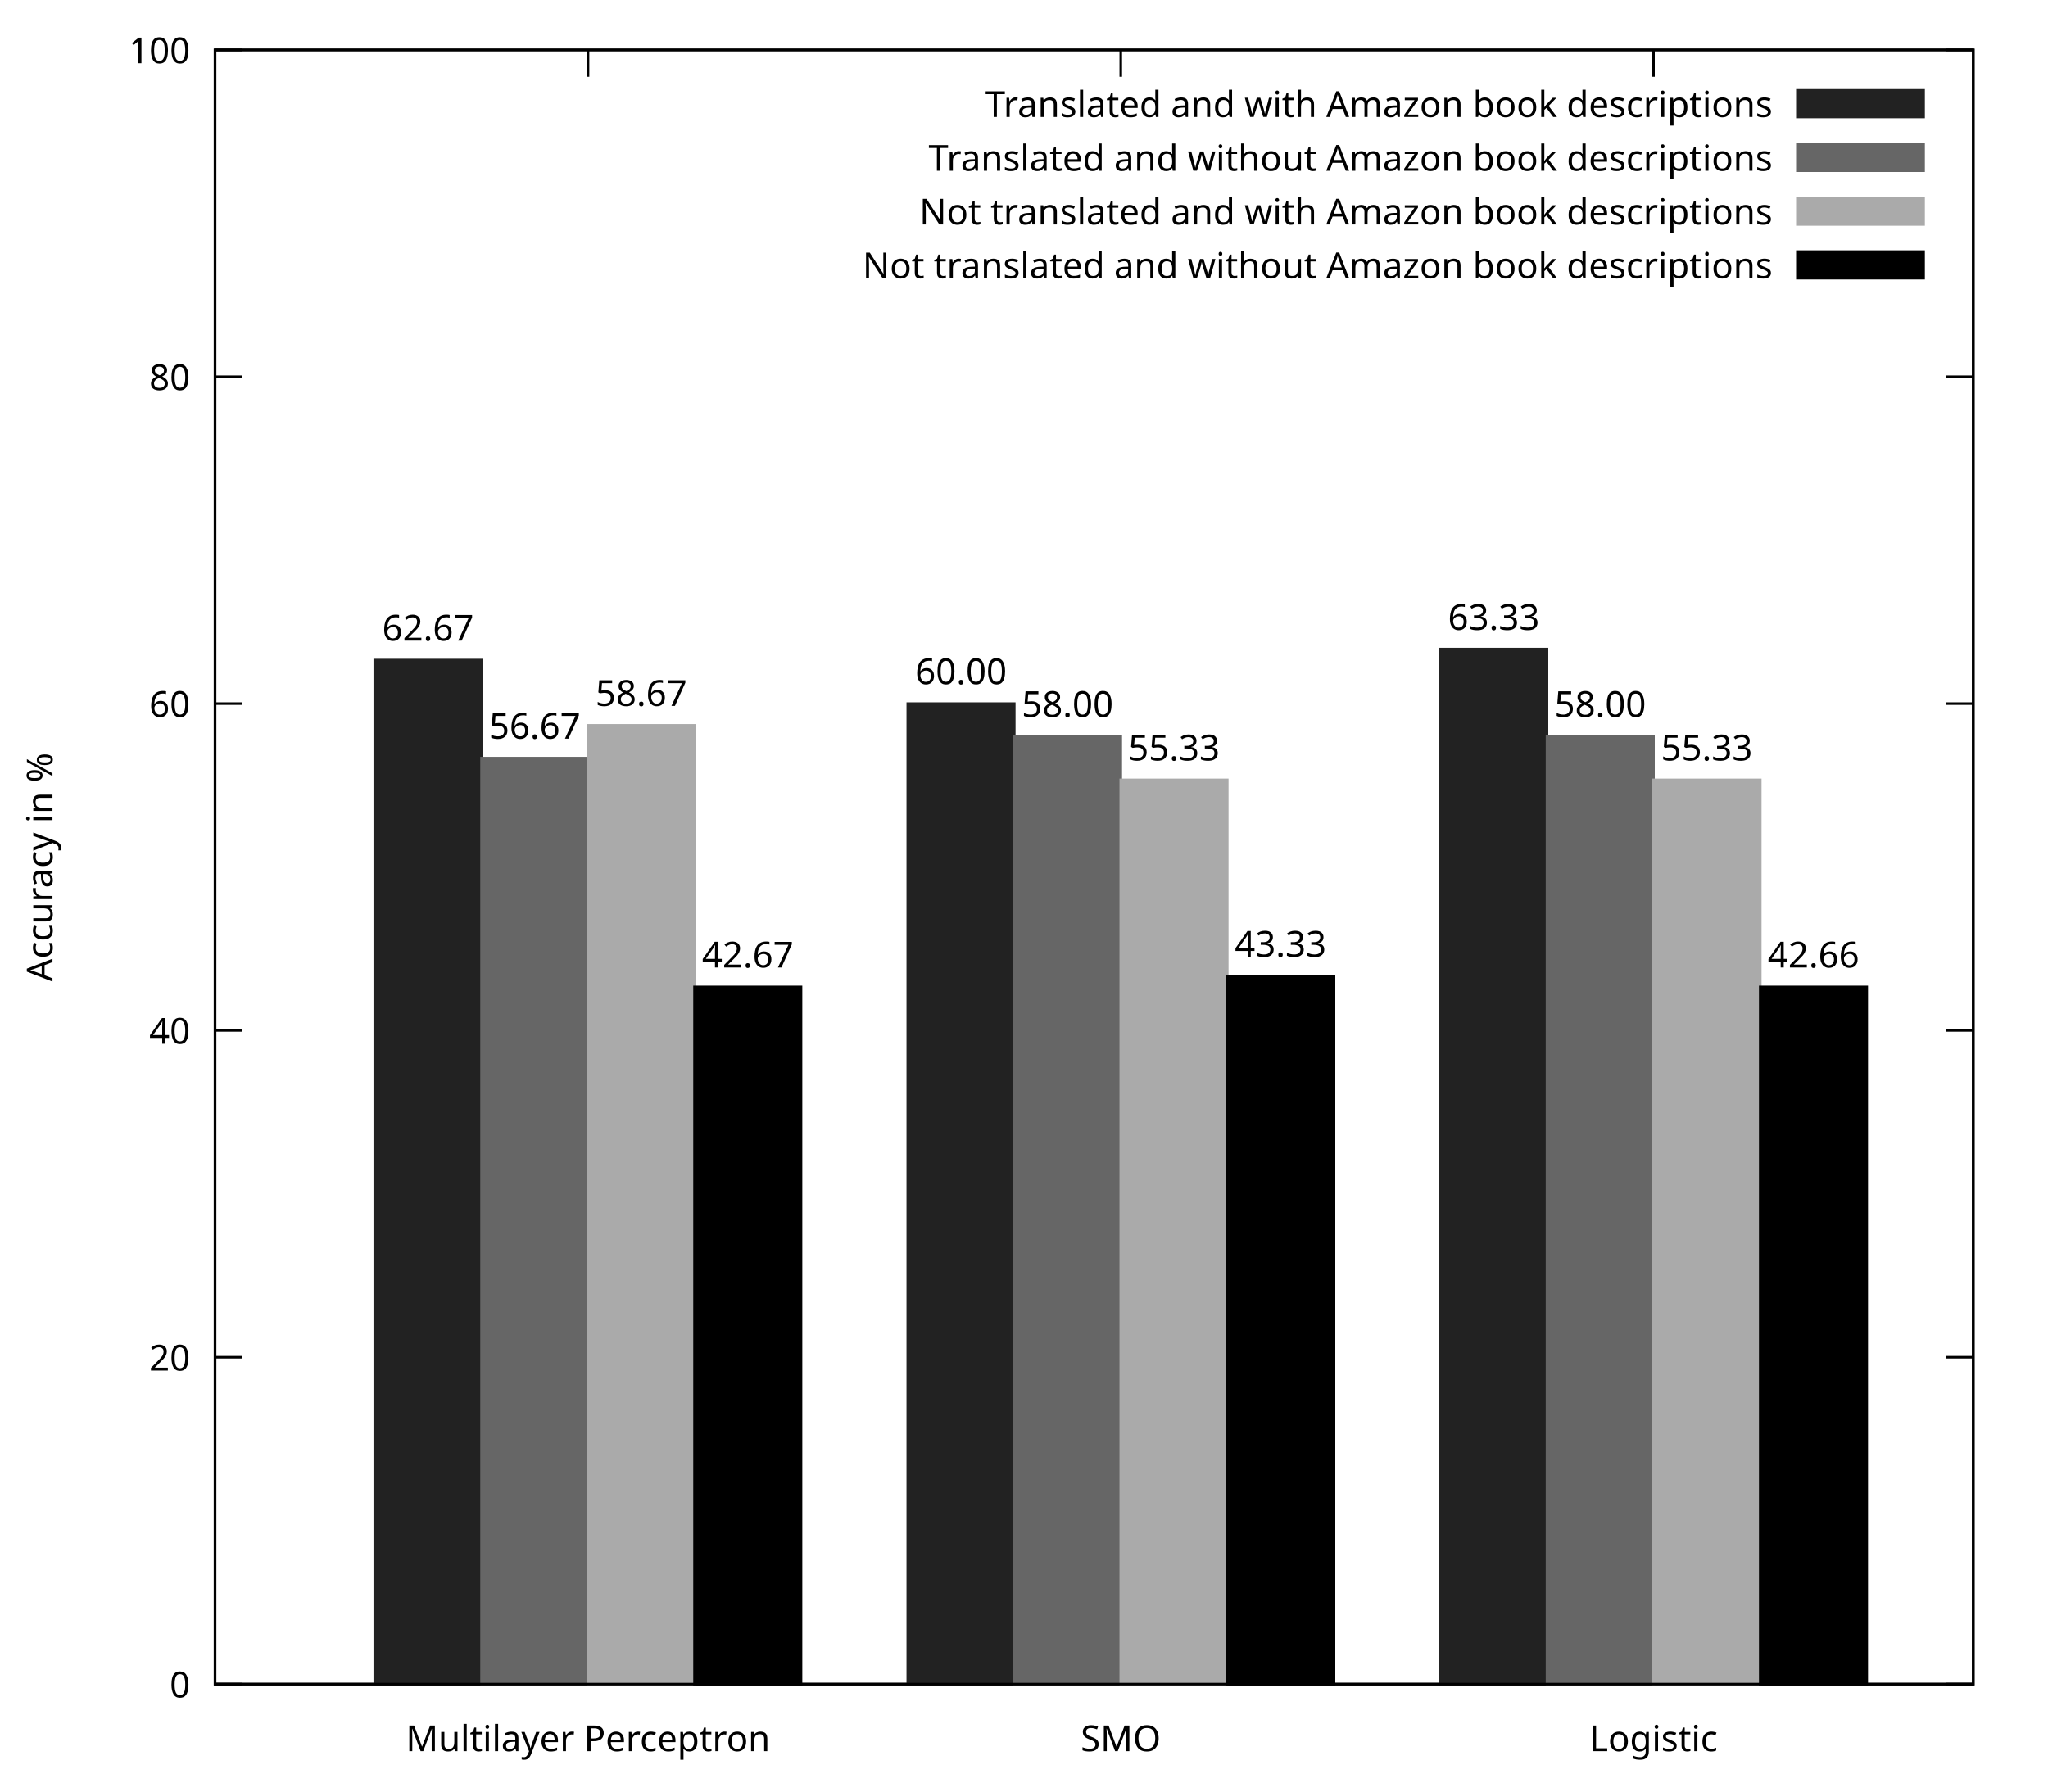
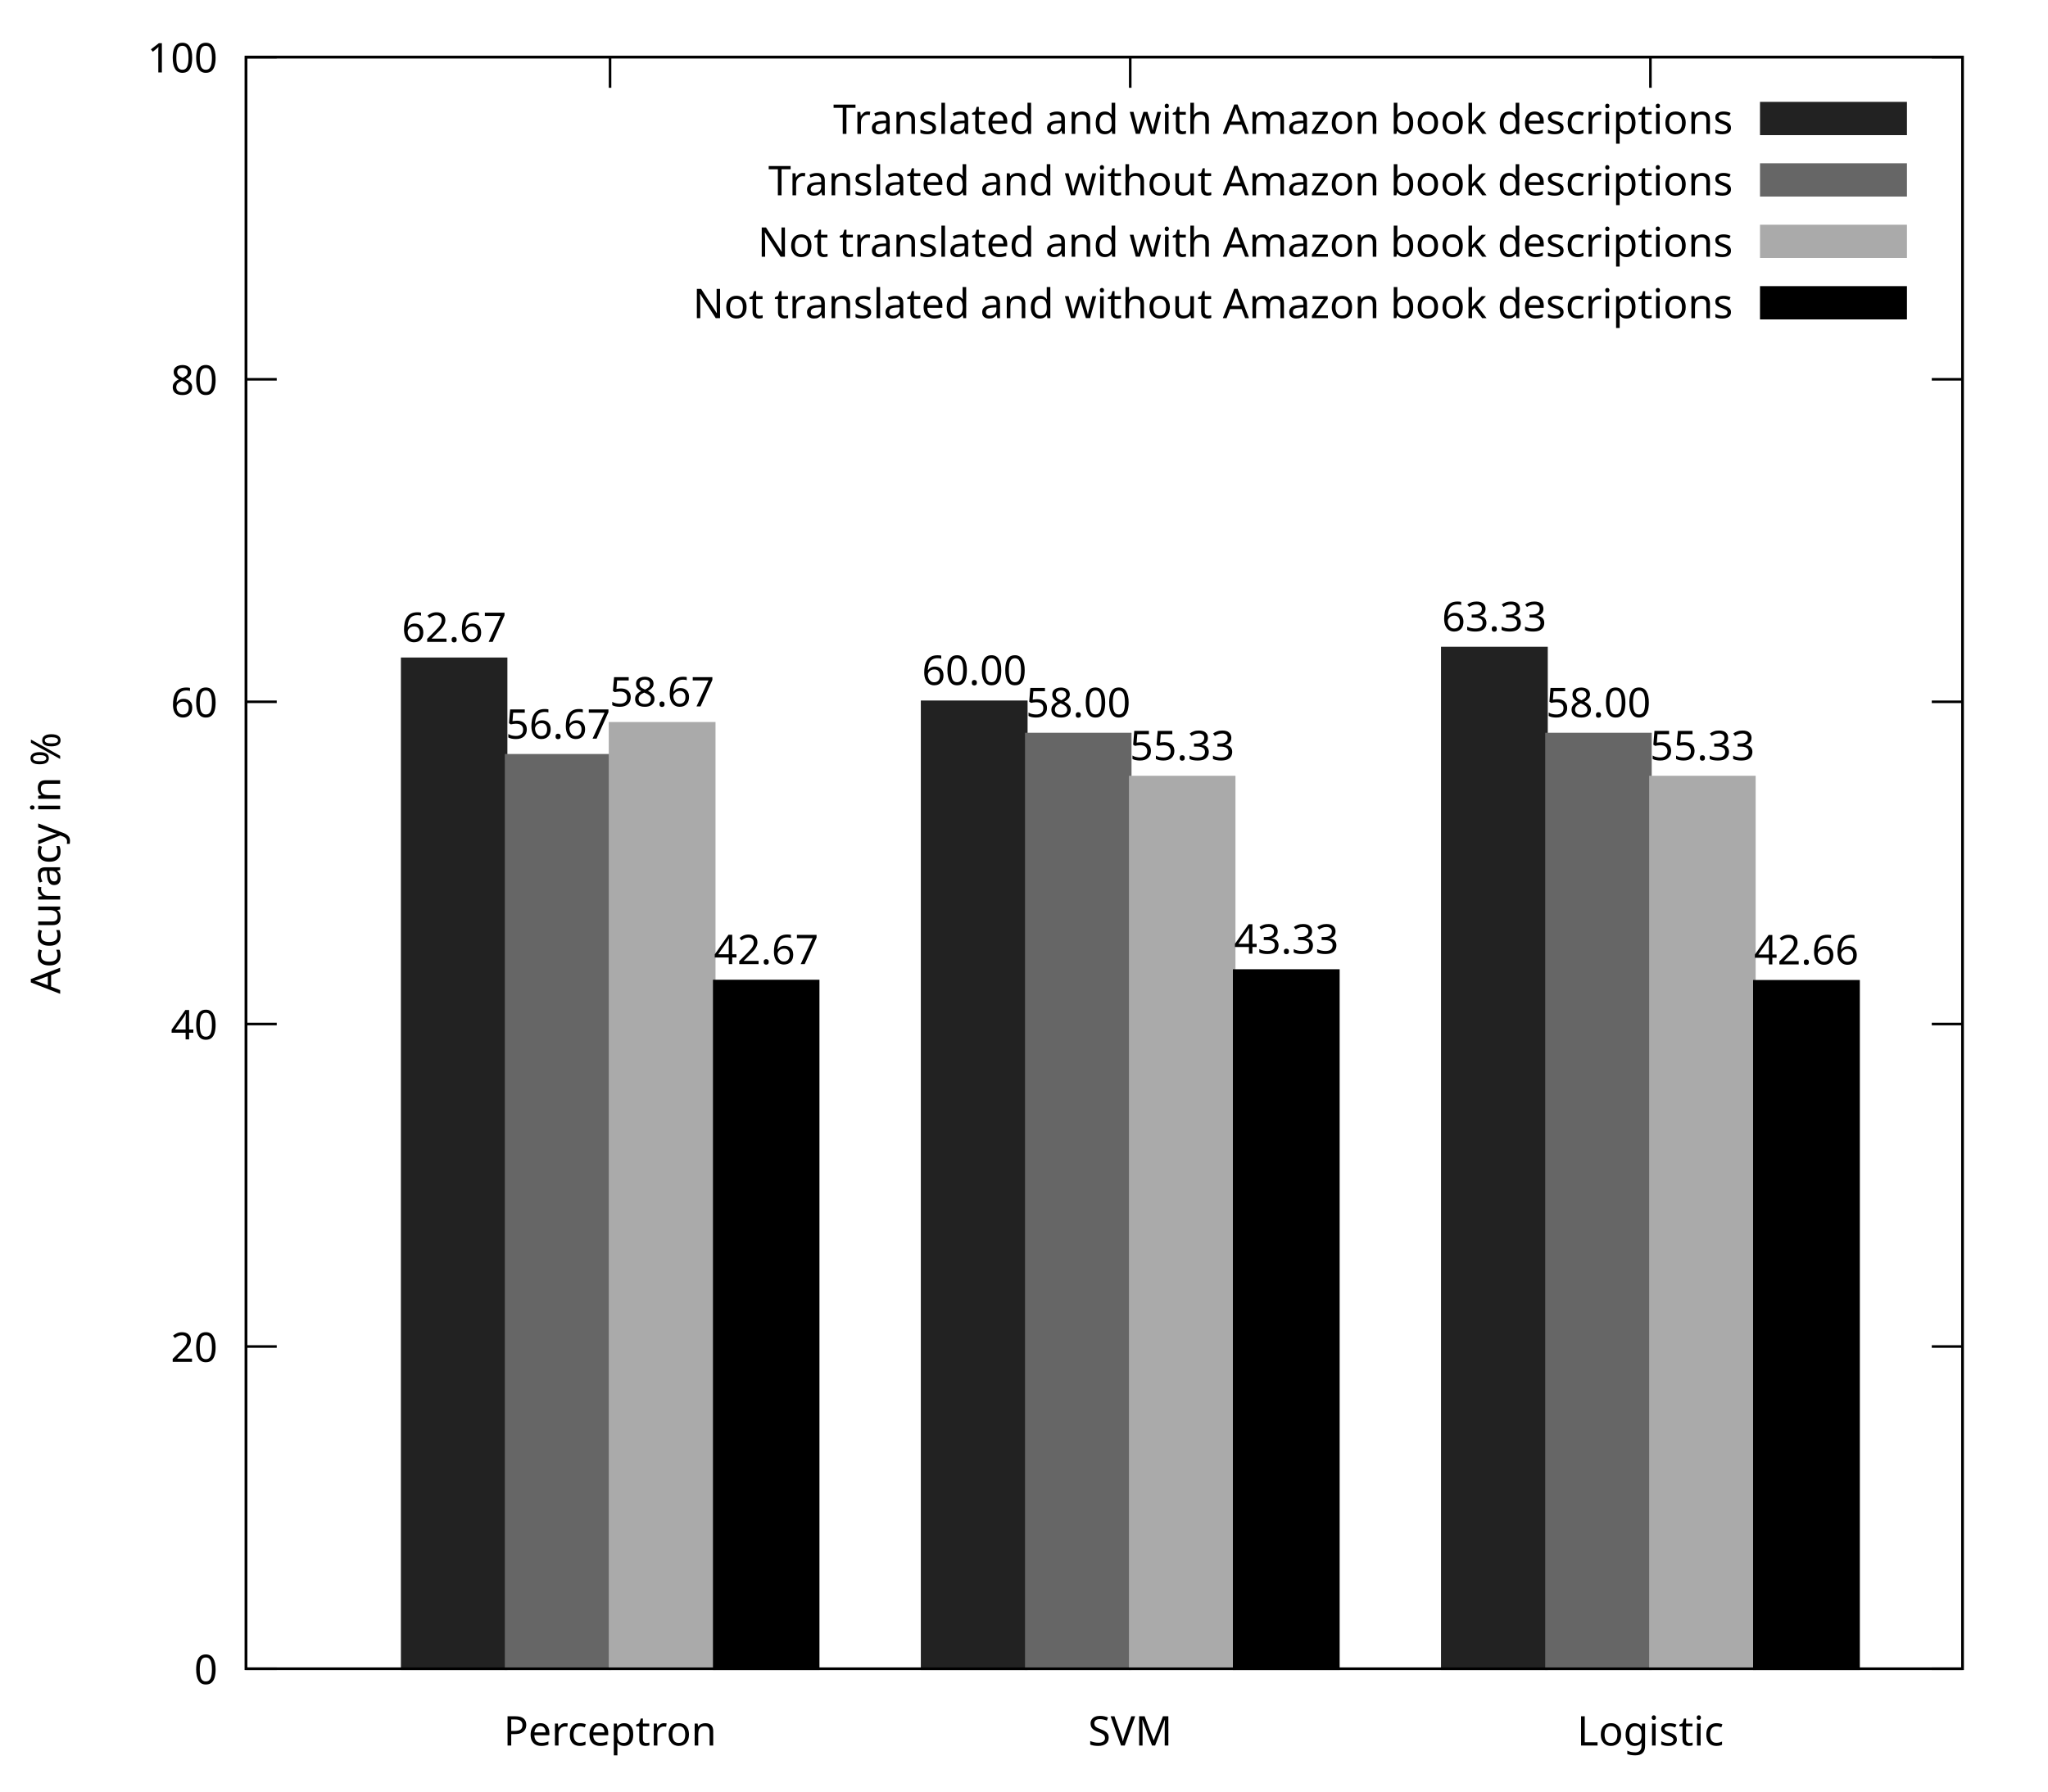
<svg xmlns="http://www.w3.org/2000/svg" xmlns:xlink="http://www.w3.org/1999/xlink" width="800" height="700" viewBox="0 0 800 700">
  <g id="gnuplot_canvas">
    <rect x="0" y="0" width="800" height="700" fill="none" />
    <defs>
      <circle id="gpDot" r="0.5" stroke-width="0.5" />
-       <path id="gpPt0" stroke-width="0.190" stroke="currentColor" d="M-1,0 h2 M0,-1 v2" />
-       <path id="gpPt1" stroke-width="0.190" stroke="currentColor" d="M-1,-1 L1,1 M1,-1 L-1,1" />
-       <path id="gpPt2" stroke-width="0.190" stroke="currentColor" d="M-1,0 L1,0 M0,-1 L0,1 M-1,-1 L1,1 M-1,1 L1,-1" />
-       <rect id="gpPt3" stroke-width="0.190" stroke="currentColor" x="-1" y="-1" width="2" height="2" />
-       <rect id="gpPt4" stroke-width="0.190" stroke="currentColor" fill="currentColor" x="-1" y="-1" width="2" height="2" />
-       <circle id="gpPt5" stroke-width="0.190" stroke="currentColor" cx="0" cy="0" r="1" />
+       <path id="gpPt0" stroke-width="0.167" stroke="currentColor" d="M-1,0 h2 M0,-1 v2" />
+       <path id="gpPt1" stroke-width="0.167" stroke="currentColor" d="M-1,-1 L1,1 M1,-1 L-1,1" />
+       <path id="gpPt2" stroke-width="0.167" stroke="currentColor" d="M-1,0 L1,0 M0,-1 L0,1 M-1,-1 L1,1 M-1,1 L1,-1" />
+       <rect id="gpPt3" stroke-width="0.167" stroke="currentColor" x="-1" y="-1" width="2" height="2" />
+       <rect id="gpPt4" stroke-width="0.167" stroke="currentColor" fill="currentColor" x="-1" y="-1" width="2" height="2" />
+       <circle id="gpPt5" stroke-width="0.167" stroke="currentColor" cx="0" cy="0" r="1" />
      <use xlink:href="#gpPt5" id="gpPt6" fill="currentColor" stroke="none" />
-       <path id="gpPt7" stroke-width="0.190" stroke="currentColor" d="M0,-1.33 L-1.33,0.67 L1.33,0.67 z" />
+       <path id="gpPt7" stroke-width="0.167" stroke="currentColor" d="M0,-1.33 L-1.33,0.67 L1.33,0.67 z" />
      <use xlink:href="#gpPt7" id="gpPt8" fill="currentColor" stroke="none" />
      <use xlink:href="#gpPt7" id="gpPt9" stroke="currentColor" transform="rotate(180)" />
      <use xlink:href="#gpPt9" id="gpPt10" fill="currentColor" stroke="none" />
      <use xlink:href="#gpPt3" id="gpPt11" stroke="currentColor" transform="rotate(45)" />
      <use xlink:href="#gpPt11" id="gpPt12" fill="currentColor" stroke="none" />
-       <path id="gpPt13" stroke-width="0.190" stroke="currentColor" d="M0,1.330 L1.265,0.411 L0.782,-1.067 L-0.782,-1.076 L-1.265,0.411 z" />
+       <path id="gpPt13" stroke-width="0.167" stroke="currentColor" d="M0,1.330 L1.265,0.411 L0.782,-1.067 L-0.782,-1.076 L-1.265,0.411 z" />
      <use xlink:href="#gpPt13" id="gpPt14" fill="currentColor" stroke="none" />
      <filter id="textbox" filterUnits="objectBoundingBox" x="0" y="0" height="1" width="1">
        <feFlood flood-color="white" flood-opacity="1" result="bgnd" />
        <feComposite in="SourceGraphic" in2="bgnd" operator="atop" />
      </filter>
      <filter id="greybox" filterUnits="objectBoundingBox" x="0" y="0" height="1" width="1">
        <feFlood flood-color="lightgrey" flood-opacity="1" result="grey" />
        <feComposite in="SourceGraphic" in2="grey" operator="atop" />
      </filter>
    </defs>
    <g fill="none" color="white" stroke="currentColor" stroke-width="1.00" stroke-linecap="butt" stroke-linejoin="miter">
</g>
    <g fill="none" color="black" stroke="currentColor" stroke-width="1.00" stroke-linecap="butt" stroke-linejoin="miter">
-       <path stroke="black" d="M84.0,658.0 L94.5,658.0 M770.8,658.0 L760.3,658.0  " />
-       <g transform="translate(74.3,663.2)" stroke="none" fill="black" font-family="Verdana" font-size="14.00" text-anchor="end">
+       <path stroke="black" d="M96.1,652.0 L108.1,652.0 M766.6,652.0 L754.6,652.0  " />
+       <g transform="translate(85.0,658.0)" stroke="none" fill="black" font-family="Verdana" font-size="16.00" text-anchor="end">
        <text>
          <tspan font-family="Verdana"> 0</tspan>
        </text>
      </g>
    </g>
    <g fill="none" color="black" stroke="currentColor" stroke-width="1.00" stroke-linecap="butt" stroke-linejoin="miter">
-       <path stroke="black" d="M84.0,530.3 L94.5,530.3 M770.8,530.3 L760.3,530.3  " />
-       <g transform="translate(74.3,535.5)" stroke="none" fill="black" font-family="Verdana" font-size="14.00" text-anchor="end">
+       <path stroke="black" d="M96.1,526.1 L108.1,526.1 M766.6,526.1 L754.6,526.1  " />
+       <g transform="translate(85.0,532.1)" stroke="none" fill="black" font-family="Verdana" font-size="16.00" text-anchor="end">
        <text>
          <tspan font-family="Verdana"> 20</tspan>
        </text>
      </g>
    </g>
    <g fill="none" color="black" stroke="currentColor" stroke-width="1.00" stroke-linecap="butt" stroke-linejoin="miter">
-       <path stroke="black" d="M84.0,402.6 L94.5,402.6 M770.8,402.6 L760.3,402.6  " />
-       <g transform="translate(74.3,407.8)" stroke="none" fill="black" font-family="Verdana" font-size="14.00" text-anchor="end">
+       <path stroke="black" d="M96.1,400.1 L108.1,400.1 M766.6,400.1 L754.6,400.1  " />
+       <g transform="translate(85.0,406.1)" stroke="none" fill="black" font-family="Verdana" font-size="16.00" text-anchor="end">
        <text>
          <tspan font-family="Verdana"> 40</tspan>
        </text>
      </g>
    </g>
    <g fill="none" color="black" stroke="currentColor" stroke-width="1.00" stroke-linecap="butt" stroke-linejoin="miter">
-       <path stroke="black" d="M84.0,274.9 L94.5,274.9 M770.8,274.9 L760.3,274.9  " />
-       <g transform="translate(74.3,280.1)" stroke="none" fill="black" font-family="Verdana" font-size="14.00" text-anchor="end">
+       <path stroke="black" d="M96.1,274.2 L108.1,274.2 M766.6,274.2 L754.6,274.2  " />
+       <g transform="translate(85.0,280.2)" stroke="none" fill="black" font-family="Verdana" font-size="16.00" text-anchor="end">
        <text>
          <tspan font-family="Verdana"> 60</tspan>
        </text>
      </g>
    </g>
    <g fill="none" color="black" stroke="currentColor" stroke-width="1.00" stroke-linecap="butt" stroke-linejoin="miter">
-       <path stroke="black" d="M84.0,147.2 L94.5,147.2 M770.8,147.2 L760.3,147.2  " />
-       <g transform="translate(74.3,152.4)" stroke="none" fill="black" font-family="Verdana" font-size="14.00" text-anchor="end">
+       <path stroke="black" d="M96.1,148.2 L108.1,148.2 M766.6,148.2 L754.6,148.2  " />
+       <g transform="translate(85.0,154.2)" stroke="none" fill="black" font-family="Verdana" font-size="16.00" text-anchor="end">
        <text>
          <tspan font-family="Verdana"> 80</tspan>
        </text>
      </g>
    </g>
    <g fill="none" color="black" stroke="currentColor" stroke-width="1.00" stroke-linecap="butt" stroke-linejoin="miter">
-       <path stroke="black" d="M84.0,19.5 L94.5,19.5 M770.8,19.5 L760.3,19.5  " />
-       <g transform="translate(74.3,24.7)" stroke="none" fill="black" font-family="Verdana" font-size="14.00" text-anchor="end">
+       <path stroke="black" d="M96.1,22.3 L108.1,22.3 M766.6,22.3 L754.6,22.3  " />
+       <g transform="translate(85.0,28.3)" stroke="none" fill="black" font-family="Verdana" font-size="16.00" text-anchor="end">
        <text>
          <tspan font-family="Verdana"> 100</tspan>
        </text>
      </g>
    </g>
    <g fill="none" color="black" stroke="currentColor" stroke-width="1.00" stroke-linecap="butt" stroke-linejoin="miter">
-       <path stroke="black" d="M229.7,658.0 L229.7,647.5 M229.7,19.5 L229.7,30.0  " />
-       <g transform="translate(229.7,684.2)" stroke="none" fill="black" font-family="Verdana" font-size="14.00" text-anchor="middle">
-         <text>
-           <tspan font-family="Verdana">Multilayer Perceptron</tspan>
-         </text>
-       </g>
-     </g>
-     <g fill="none" color="black" stroke="currentColor" stroke-width="1.00" stroke-linecap="butt" stroke-linejoin="miter">
-       <path stroke="black" d="M437.8,658.0 L437.8,647.5 M437.8,19.5 L437.8,30.0  " />
-       <g transform="translate(437.8,684.2)" stroke="none" fill="black" font-family="Verdana" font-size="14.00" text-anchor="middle">
-         <text>
-           <tspan font-family="Verdana">SMO</tspan>
-         </text>
-       </g>
-     </g>
-     <g fill="none" color="black" stroke="currentColor" stroke-width="1.00" stroke-linecap="butt" stroke-linejoin="miter">
-       <path stroke="black" d="M645.9,658.0 L645.9,647.5 M645.9,19.5 L645.9,30.0  " />
-       <g transform="translate(645.9,684.2)" stroke="none" fill="black" font-family="Verdana" font-size="14.00" text-anchor="middle">
+       <path stroke="black" d="M238.3,652.0 L238.3,640.0 M238.3,22.3 L238.3,34.3  " />
+       <g transform="translate(238.3,682.0)" stroke="none" fill="black" font-family="Verdana" font-size="16.00" text-anchor="middle">
+         <text>
+           <tspan font-family="Verdana">Perceptron</tspan>
+         </text>
+       </g>
+     </g>
+     <g fill="none" color="black" stroke="currentColor" stroke-width="1.00" stroke-linecap="butt" stroke-linejoin="miter">
+       <path stroke="black" d="M441.5,652.0 L441.5,640.0 M441.5,22.3 L441.5,34.3  " />
+       <g transform="translate(441.5,682.0)" stroke="none" fill="black" font-family="Verdana" font-size="16.00" text-anchor="middle">
+         <text>
+           <tspan font-family="Verdana">SVM</tspan>
+         </text>
+       </g>
+     </g>
+     <g fill="none" color="black" stroke="currentColor" stroke-width="1.00" stroke-linecap="butt" stroke-linejoin="miter">
+       <path stroke="black" d="M644.7,652.0 L644.7,640.0 M644.7,22.3 L644.7,34.3  " />
+       <g transform="translate(644.7,682.0)" stroke="none" fill="black" font-family="Verdana" font-size="16.00" text-anchor="middle">
        <text>
          <tspan font-family="Verdana">Logistic</tspan>
        </text>
      </g>
    </g>
    <g fill="none" color="black" stroke="currentColor" stroke-width="1.00" stroke-linecap="butt" stroke-linejoin="miter">
</g>
    <g fill="none" color="black" stroke="currentColor" stroke-width="1.00" stroke-linecap="butt" stroke-linejoin="miter">
-       <path stroke="black" d="M84.0,19.5 L84.0,658.0 L770.8,658.0 L770.8,19.5 L84.0,19.5 Z  " />
-     </g>
-     <g fill="none" color="black" stroke="currentColor" stroke-width="1.00" stroke-linecap="butt" stroke-linejoin="miter">
-       <g transform="translate(20.5,338.8) rotate(270)" stroke="none" fill="black" font-family="Verdana" font-size="14.00" text-anchor="middle">
+       <path stroke="black" d="M96.1,22.3 L96.1,652.0 L766.6,652.0 L766.6,22.3 L96.1,22.3 Z  " />
+     </g>
+     <g fill="none" color="black" stroke="currentColor" stroke-width="1.00" stroke-linecap="butt" stroke-linejoin="miter">
+       <g transform="translate(23.5,337.2) rotate(270)" stroke="none" fill="black" font-family="Verdana" font-size="16.00" text-anchor="middle">
        <text>
          <tspan font-family="Verdana">Accuracy in %</tspan>
        </text>
      </g>
    </g>
    <g fill="none" color="black" stroke="currentColor" stroke-width="1.00" stroke-linecap="butt" stroke-linejoin="miter">
</g>
    <g id="gnuplot_plot_1">
      <g fill="none" color="black" stroke="currentColor" stroke-width="1.00" stroke-linecap="butt" stroke-linejoin="miter">
-         <g transform="translate(692.4,45.7)" stroke="none" fill="black" font-family="Verdana" font-size="14.00" text-anchor="end">
+         <g transform="translate(676.9,52.3)" stroke="none" fill="black" font-family="Verdana" font-size="16.00" text-anchor="end">
          <text>
            <tspan font-family="Verdana">Translated and with Amazon book descriptions</tspan>
          </text>
        </g>
      </g>
      <g fill="none" color="black" stroke="currentColor" stroke-width="1.00" stroke-linecap="butt" stroke-linejoin="miter">
        <g stroke="none" shape-rendering="crispEdges">
-           <polygon fill="rgb( 34,  34,  34)" points="702.1,45.7 751.4,45.7 751.4,35.2 702.1,35.2 " />
-         </g>
-         <path stroke="rgb( 34,  34,  34)" d="M702.1,45.7 L751.4,45.7 L751.4,35.3 L702.1,35.3 L702.1,45.7 Z  " />
-       </g>
-       <g fill="none" color="black" stroke="currentColor" stroke-width="1.00" stroke-linecap="butt" stroke-linejoin="miter">
-         <g stroke="none" shape-rendering="crispEdges">
-           <polygon fill="rgb( 34,  34,  34)" points="146.4,658.0 188.2,658.0 188.2,257.8 146.4,257.8 " />
-         </g>
-         <path stroke="rgb( 34,  34,  34)" d="M146.4,658.0 L146.4,257.9 L188.1,257.9 L188.1,658.0 L146.4,658.0 Z  " />
-         <g stroke="none" shape-rendering="crispEdges">
-           <polygon fill="rgb( 34,  34,  34)" points="354.6,658.0 396.3,658.0 396.3,274.8 354.6,274.8 " />
-         </g>
-         <path stroke="rgb( 34,  34,  34)" d="M354.6,658.0 L354.6,274.9 L396.2,274.9 L396.2,658.0 L354.6,658.0 Z  " />
-         <g stroke="none" shape-rendering="crispEdges">
-           <polygon fill="rgb( 34,  34,  34)" points="562.7,658.0 604.4,658.0 604.4,253.5 562.7,253.5 " />
-         </g>
-         <path stroke="rgb( 34,  34,  34)" d="M562.7,658.0 L562.7,253.6 L604.3,253.6 L604.3,658.0 L562.7,658.0 Z  " />
+           <polygon fill="rgb( 34,  34,  34)" points="688.0,52.3 744.4,52.3 744.4,40.3 688.0,40.3 " />
+         </g>
+         <path stroke="rgb( 34,  34,  34)" d="M688.0,52.3 L744.4,52.3 L744.4,40.3 L688.0,40.3 L688.0,52.3 Z  " />
+       </g>
+       <g fill="none" color="black" stroke="currentColor" stroke-width="1.00" stroke-linecap="butt" stroke-linejoin="miter">
+         <g stroke="none" shape-rendering="crispEdges">
+           <polygon fill="rgb( 34,  34,  34)" points="157.1,652.0 197.8,652.0 197.8,257.3 157.1,257.3 " />
+         </g>
+         <path stroke="rgb( 34,  34,  34)" d="M157.1,652.0 L157.1,257.4 L197.7,257.4 L197.7,652.0 L157.1,652.0 Z  " />
+         <g stroke="none" shape-rendering="crispEdges">
+           <polygon fill="rgb( 34,  34,  34)" points="360.2,652.0 401.0,652.0 401.0,274.1 360.2,274.1 " />
+         </g>
+         <path stroke="rgb( 34,  34,  34)" d="M360.2,652.0 L360.2,274.2 L400.9,274.2 L400.9,652.0 L360.2,652.0 Z  " />
+         <g stroke="none" shape-rendering="crispEdges">
+           <polygon fill="rgb( 34,  34,  34)" points="563.4,652.0 604.2,652.0 604.2,253.1 563.4,253.1 " />
+         </g>
+         <path stroke="rgb( 34,  34,  34)" d="M563.4,652.0 L563.4,253.2 L604.1,253.2 L604.1,652.0 L563.4,652.0 Z  " />
      </g>
    </g>
    <g id="gnuplot_plot_2">
      <g fill="none" color="black" stroke="currentColor" stroke-width="1.00" stroke-linecap="butt" stroke-linejoin="miter">
-         <g transform="translate(167.2,250.3)" stroke="none" fill="black" font-family="Verdana" font-size="14.00" text-anchor="middle">
+         <g transform="translate(177.4,250.8)" stroke="none" fill="black" font-family="Verdana" font-size="16.00" text-anchor="middle">
          <text>
            <tspan font-family="Verdana">62.67</tspan>
          </text>
        </g>
-         <g transform="translate(375.4,267.3)" stroke="none" fill="black" font-family="Verdana" font-size="14.00" text-anchor="middle">
+         <g transform="translate(380.6,267.6)" stroke="none" fill="black" font-family="Verdana" font-size="16.00" text-anchor="middle">
          <text>
            <tspan font-family="Verdana">60.00</tspan>
          </text>
        </g>
-         <g transform="translate(583.5,246.1)" stroke="none" fill="black" font-family="Verdana" font-size="14.00" text-anchor="middle">
+         <g transform="translate(583.7,246.6)" stroke="none" fill="black" font-family="Verdana" font-size="16.00" text-anchor="middle">
          <text>
            <tspan font-family="Verdana">63.33</tspan>
          </text>
        </g>
      </g>
    </g>
    <g id="gnuplot_plot_3">
      <g fill="none" color="black" stroke="currentColor" stroke-width="1.00" stroke-linecap="butt" stroke-linejoin="miter">
-         <g transform="translate(692.4,66.7)" stroke="none" fill="black" font-family="Verdana" font-size="14.00" text-anchor="end">
+         <g transform="translate(676.9,76.3)" stroke="none" fill="black" font-family="Verdana" font-size="16.00" text-anchor="end">
          <text>
            <tspan font-family="Verdana">Translated and without Amazon book descriptions</tspan>
          </text>
        </g>
      </g>
      <g fill="none" color="black" stroke="currentColor" stroke-width="1.00" stroke-linecap="butt" stroke-linejoin="miter">
        <g stroke="none" shape-rendering="crispEdges">
-           <polygon fill="rgb(102, 102, 102)" points="702.1,66.7 751.4,66.7 751.4,56.2 702.1,56.2 " />
-         </g>
-         <path stroke="rgb(102, 102, 102)" d="M702.1,66.7 L751.4,66.7 L751.4,56.3 L702.1,56.3 L702.1,66.7 Z  " />
-       </g>
-       <g fill="none" color="black" stroke="currentColor" stroke-width="1.00" stroke-linecap="butt" stroke-linejoin="miter">
-         <g stroke="none" shape-rendering="crispEdges">
-           <polygon fill="rgb(102, 102, 102)" points="188.1,658.0 229.8,658.0 229.8,296.1 188.1,296.1 " />
-         </g>
-         <path stroke="rgb(102, 102, 102)" d="M188.1,658.0 L188.1,296.2 L229.7,296.2 L229.7,658.0 L188.1,658.0 Z  " />
-         <g stroke="none" shape-rendering="crispEdges">
-           <polygon fill="rgb(102, 102, 102)" points="396.2,658.0 437.9,658.0 437.9,287.6 396.2,287.6 " />
-         </g>
-         <path stroke="rgb(102, 102, 102)" d="M396.2,658.0 L396.2,287.7 L437.8,287.7 L437.8,658.0 L396.2,658.0 Z  " />
-         <g stroke="none" shape-rendering="crispEdges">
-           <polygon fill="rgb(102, 102, 102)" points="604.3,658.0 646.0,658.0 646.0,287.6 604.3,287.6 " />
-         </g>
-         <path stroke="rgb(102, 102, 102)" d="M604.3,658.0 L604.3,287.7 L645.9,287.7 L645.9,658.0 L604.3,658.0 Z  " />
+           <polygon fill="rgb(102, 102, 102)" points="688.0,76.3 744.4,76.3 744.4,64.3 688.0,64.3 " />
+         </g>
+         <path stroke="rgb(102, 102, 102)" d="M688.0,76.3 L744.4,76.3 L744.4,64.3 L688.0,64.3 L688.0,76.3 Z  " />
+       </g>
+       <g fill="none" color="black" stroke="currentColor" stroke-width="1.00" stroke-linecap="butt" stroke-linejoin="miter">
+         <g stroke="none" shape-rendering="crispEdges">
+           <polygon fill="rgb(102, 102, 102)" points="197.7,652.0 238.4,652.0 238.4,295.0 197.7,295.0 " />
+         </g>
+         <path stroke="rgb(102, 102, 102)" d="M197.7,652.0 L197.7,295.1 L238.3,295.1 L238.3,652.0 L197.7,652.0 Z  " />
+         <g stroke="none" shape-rendering="crispEdges">
+           <polygon fill="rgb(102, 102, 102)" points="400.9,652.0 441.6,652.0 441.6,286.7 400.9,286.7 " />
+         </g>
+         <path stroke="rgb(102, 102, 102)" d="M400.9,652.0 L400.9,286.8 L441.5,286.8 L441.5,652.0 L400.9,652.0 Z  " />
+         <g stroke="none" shape-rendering="crispEdges">
+           <polygon fill="rgb(102, 102, 102)" points="604.1,652.0 644.8,652.0 644.8,286.7 604.1,286.7 " />
+         </g>
+         <path stroke="rgb(102, 102, 102)" d="M604.1,652.0 L604.1,286.8 L644.7,286.8 L644.7,652.0 L604.1,652.0 Z  " />
      </g>
    </g>
    <g id="gnuplot_plot_4">
      <g fill="none" color="black" stroke="currentColor" stroke-width="1.00" stroke-linecap="butt" stroke-linejoin="miter">
-         <g transform="translate(208.9,288.6)" stroke="none" fill="black" font-family="Verdana" font-size="14.00" text-anchor="middle">
+         <g transform="translate(218.0,288.6)" stroke="none" fill="black" font-family="Verdana" font-size="16.00" text-anchor="middle">
          <text>
            <tspan font-family="Verdana">56.67</tspan>
          </text>
        </g>
-         <g transform="translate(417.0,280.1)" stroke="none" fill="black" font-family="Verdana" font-size="14.00" text-anchor="middle">
+         <g transform="translate(421.2,280.2)" stroke="none" fill="black" font-family="Verdana" font-size="16.00" text-anchor="middle">
          <text>
            <tspan font-family="Verdana">58.00</tspan>
          </text>
        </g>
-         <g transform="translate(625.1,280.1)" stroke="none" fill="black" font-family="Verdana" font-size="14.00" text-anchor="middle">
+         <g transform="translate(624.4,280.2)" stroke="none" fill="black" font-family="Verdana" font-size="16.00" text-anchor="middle">
          <text>
            <tspan font-family="Verdana">58.00</tspan>
          </text>
        </g>
      </g>
    </g>
    <g id="gnuplot_plot_5">
      <g fill="none" color="black" stroke="currentColor" stroke-width="1.00" stroke-linecap="butt" stroke-linejoin="miter">
-         <g transform="translate(692.4,87.7)" stroke="none" fill="black" font-family="Verdana" font-size="14.00" text-anchor="end">
+         <g transform="translate(676.9,100.3)" stroke="none" fill="black" font-family="Verdana" font-size="16.00" text-anchor="end">
          <text>
            <tspan font-family="Verdana">Not translated and with Amazon book descriptions</tspan>
          </text>
        </g>
      </g>
      <g fill="none" color="black" stroke="currentColor" stroke-width="1.00" stroke-linecap="butt" stroke-linejoin="miter">
        <g stroke="none" shape-rendering="crispEdges">
-           <polygon fill="rgb(170, 170, 170)" points="702.1,87.7 751.4,87.7 751.4,77.2 702.1,77.2 " />
-         </g>
-         <path stroke="rgb(170, 170, 170)" d="M702.1,87.7 L751.4,87.7 L751.4,77.3 L702.1,77.3 L702.1,87.7 Z  " />
-       </g>
-       <g fill="none" color="black" stroke="currentColor" stroke-width="1.00" stroke-linecap="butt" stroke-linejoin="miter">
-         <g stroke="none" shape-rendering="crispEdges">
-           <polygon fill="rgb(170, 170, 170)" points="229.7,658.0 271.4,658.0 271.4,283.3 229.7,283.3 " />
-         </g>
-         <path stroke="rgb(170, 170, 170)" d="M229.7,658.0 L229.7,283.4 L271.3,283.4 L271.3,658.0 L229.7,658.0 Z  " />
-         <g stroke="none" shape-rendering="crispEdges">
-           <polygon fill="rgb(170, 170, 170)" points="437.8,658.0 479.5,658.0 479.5,304.6 437.8,304.6 " />
-         </g>
-         <path stroke="rgb(170, 170, 170)" d="M437.8,658.0 L437.8,304.7 L479.4,304.7 L479.4,658.0 L437.8,658.0 Z  " />
-         <g stroke="none" shape-rendering="crispEdges">
-           <polygon fill="rgb(170, 170, 170)" points="645.9,658.0 687.7,658.0 687.7,304.6 645.9,304.6 " />
-         </g>
-         <path stroke="rgb(170, 170, 170)" d="M645.9,658.0 L645.9,304.7 L687.6,304.7 L687.6,658.0 L645.9,658.0 Z  " />
+           <polygon fill="rgb(170, 170, 170)" points="688.0,100.3 744.4,100.3 744.4,88.3 688.0,88.3 " />
+         </g>
+         <path stroke="rgb(170, 170, 170)" d="M688.0,100.3 L744.4,100.3 L744.4,88.3 L688.0,88.3 L688.0,100.3 Z  " />
+       </g>
+       <g fill="none" color="black" stroke="currentColor" stroke-width="1.00" stroke-linecap="butt" stroke-linejoin="miter">
+         <g stroke="none" shape-rendering="crispEdges">
+           <polygon fill="rgb(170, 170, 170)" points="238.3,652.0 279.1,652.0 279.1,282.5 238.3,282.5 " />
+         </g>
+         <path stroke="rgb(170, 170, 170)" d="M238.3,652.0 L238.3,282.6 L279.0,282.6 L279.0,652.0 L238.3,652.0 Z  " />
+         <g stroke="none" shape-rendering="crispEdges">
+           <polygon fill="rgb(170, 170, 170)" points="441.5,652.0 482.2,652.0 482.2,303.5 441.5,303.5 " />
+         </g>
+         <path stroke="rgb(170, 170, 170)" d="M441.5,652.0 L441.5,303.6 L482.1,303.6 L482.1,652.0 L441.5,652.0 Z  " />
+         <g stroke="none" shape-rendering="crispEdges">
+           <polygon fill="rgb(170, 170, 170)" points="644.7,652.0 685.4,652.0 685.4,303.5 644.7,303.5 " />
+         </g>
+         <path stroke="rgb(170, 170, 170)" d="M644.7,652.0 L644.7,303.6 L685.3,303.6 L685.3,652.0 L644.7,652.0 Z  " />
      </g>
    </g>
    <g id="gnuplot_plot_6">
      <g fill="none" color="black" stroke="currentColor" stroke-width="1.00" stroke-linecap="butt" stroke-linejoin="miter">
-         <g transform="translate(250.5,275.8)" stroke="none" fill="black" font-family="Verdana" font-size="14.00" text-anchor="middle">
+         <g transform="translate(258.6,276.0)" stroke="none" fill="black" font-family="Verdana" font-size="16.00" text-anchor="middle">
          <text>
            <tspan font-family="Verdana">58.67</tspan>
          </text>
        </g>
-         <g transform="translate(458.6,297.1)" stroke="none" fill="black" font-family="Verdana" font-size="14.00" text-anchor="middle">
+         <g transform="translate(461.8,297.0)" stroke="none" fill="black" font-family="Verdana" font-size="16.00" text-anchor="middle">
          <text>
            <tspan font-family="Verdana">55.33</tspan>
          </text>
        </g>
-         <g transform="translate(666.7,297.1)" stroke="none" fill="black" font-family="Verdana" font-size="14.00" text-anchor="middle">
+         <g transform="translate(665.0,297.0)" stroke="none" fill="black" font-family="Verdana" font-size="16.00" text-anchor="middle">
          <text>
            <tspan font-family="Verdana">55.33</tspan>
          </text>
        </g>
      </g>
    </g>
    <g id="gnuplot_plot_7">
      <g fill="none" color="black" stroke="currentColor" stroke-width="1.00" stroke-linecap="butt" stroke-linejoin="miter">
-         <g transform="translate(692.4,108.7)" stroke="none" fill="black" font-family="Verdana" font-size="14.00" text-anchor="end">
+         <g transform="translate(676.9,124.3)" stroke="none" fill="black" font-family="Verdana" font-size="16.00" text-anchor="end">
          <text>
            <tspan font-family="Verdana">Not translated and without Amazon book descriptions</tspan>
          </text>
        </g>
      </g>
      <g fill="none" color="black" stroke="currentColor" stroke-width="1.00" stroke-linecap="butt" stroke-linejoin="miter">
        <g stroke="none" shape-rendering="crispEdges">
-           <polygon fill="rgb(  0,   0,   0)" points="702.1,108.7 751.4,108.7 751.4,98.2 702.1,98.2 " />
-         </g>
-         <path stroke="rgb(  0,   0,   0)" d="M702.1,108.7 L751.4,108.7 L751.4,98.3 L702.1,98.3 L702.1,108.7 Z  " />
-       </g>
-       <g fill="none" color="black" stroke="currentColor" stroke-width="1.00" stroke-linecap="butt" stroke-linejoin="miter">
-         <g stroke="none" shape-rendering="crispEdges">
-           <polygon fill="rgb(  0,   0,   0)" points="271.3,658.0 313.0,658.0 313.0,385.5 271.3,385.5 " />
-         </g>
-         <path stroke="rgb(  0,   0,   0)" d="M271.3,658.0 L271.3,385.6 L312.9,385.6 L312.9,658.0 L271.3,658.0 Z  " />
-         <g stroke="none" shape-rendering="crispEdges">
-           <polygon fill="rgb(  0,   0,   0)" points="479.4,658.0 521.2,658.0 521.2,381.2 479.4,381.2 " />
-         </g>
-         <path stroke="rgb(  0,   0,   0)" d="M479.4,658.0 L479.4,381.3 L521.1,381.3 L521.1,658.0 L479.4,658.0 Z  " />
-         <g stroke="none" shape-rendering="crispEdges">
-           <polygon fill="rgb(  0,   0,   0)" points="687.6,658.0 729.3,658.0 729.3,385.5 687.6,385.5 " />
-         </g>
-         <path stroke="rgb(  0,   0,   0)" d="M687.6,658.0 L687.6,385.6 L729.2,385.6 L729.2,658.0 L687.6,658.0 Z  " />
+           <polygon fill="rgb(  0,   0,   0)" points="688.0,124.3 744.4,124.3 744.4,112.3 688.0,112.3 " />
+         </g>
+         <path stroke="rgb(  0,   0,   0)" d="M688.0,124.3 L744.4,124.3 L744.4,112.3 L688.0,112.3 L688.0,124.3 Z  " />
+       </g>
+       <g fill="none" color="black" stroke="currentColor" stroke-width="1.00" stroke-linecap="butt" stroke-linejoin="miter">
+         <g stroke="none" shape-rendering="crispEdges">
+           <polygon fill="rgb(  0,   0,   0)" points="279.0,652.0 319.7,652.0 319.7,383.2 279.0,383.2 " />
+         </g>
+         <path stroke="rgb(  0,   0,   0)" d="M279.0,652.0 L279.0,383.3 L319.6,383.3 L319.6,652.0 L279.0,652.0 Z  " />
+         <g stroke="none" shape-rendering="crispEdges">
+           <polygon fill="rgb(  0,   0,   0)" points="482.1,652.0 522.9,652.0 522.9,379.1 482.1,379.1 " />
+         </g>
+         <path stroke="rgb(  0,   0,   0)" d="M482.1,652.0 L482.1,379.2 L522.8,379.2 L522.8,652.0 L482.1,652.0 Z  " />
+         <g stroke="none" shape-rendering="crispEdges">
+           <polygon fill="rgb(  0,   0,   0)" points="685.3,652.0 726.1,652.0 726.1,383.3 685.3,383.3 " />
+         </g>
+         <path stroke="rgb(  0,   0,   0)" d="M685.3,652.0 L685.3,383.4 L726.0,383.4 L726.0,652.0 L685.3,652.0 Z  " />
      </g>
    </g>
    <g id="gnuplot_plot_8">
      <g fill="none" color="black" stroke="currentColor" stroke-width="1.00" stroke-linecap="butt" stroke-linejoin="miter">
-         <g transform="translate(292.1,378.0)" stroke="none" fill="black" font-family="Verdana" font-size="14.00" text-anchor="middle">
+         <g transform="translate(299.3,376.7)" stroke="none" fill="black" font-family="Verdana" font-size="16.00" text-anchor="middle">
          <text>
            <tspan font-family="Verdana">42.67</tspan>
          </text>
        </g>
-         <g transform="translate(500.2,373.8)" stroke="none" fill="black" font-family="Verdana" font-size="14.00" text-anchor="middle">
+         <g transform="translate(502.5,372.6)" stroke="none" fill="black" font-family="Verdana" font-size="16.00" text-anchor="middle">
          <text>
            <tspan font-family="Verdana">43.33</tspan>
          </text>
        </g>
-         <g transform="translate(708.4,378.0)" stroke="none" fill="black" font-family="Verdana" font-size="14.00" text-anchor="middle">
+         <g transform="translate(705.6,376.8)" stroke="none" fill="black" font-family="Verdana" font-size="16.00" text-anchor="middle">
          <text>
            <tspan font-family="Verdana">42.66</tspan>
          </text>
        </g>
      </g>
    </g>
    <g fill="none" color="white" stroke="black" stroke-width="2.00" stroke-linecap="butt" stroke-linejoin="miter">
</g>
    <g fill="none" color="black" stroke="currentColor" stroke-width="2.00" stroke-linecap="butt" stroke-linejoin="miter">
</g>
    <g fill="none" color="black" stroke="black" stroke-width="1.00" stroke-linecap="butt" stroke-linejoin="miter">
</g>
    <g fill="none" color="black" stroke="currentColor" stroke-width="1.00" stroke-linecap="butt" stroke-linejoin="miter">
-       <path stroke="black" d="M84.0,19.5 L84.0,658.0 L770.8,658.0 L770.8,19.5 L84.0,19.5 Z  " />
+       <path stroke="black" d="M96.1,22.3 L96.1,652.0 L766.6,652.0 L766.6,22.3 L96.1,22.3 Z  " />
    </g>
    <g fill="none" color="black" stroke="currentColor" stroke-width="1.00" stroke-linecap="butt" stroke-linejoin="miter">
</g>
  </g>
</svg>
